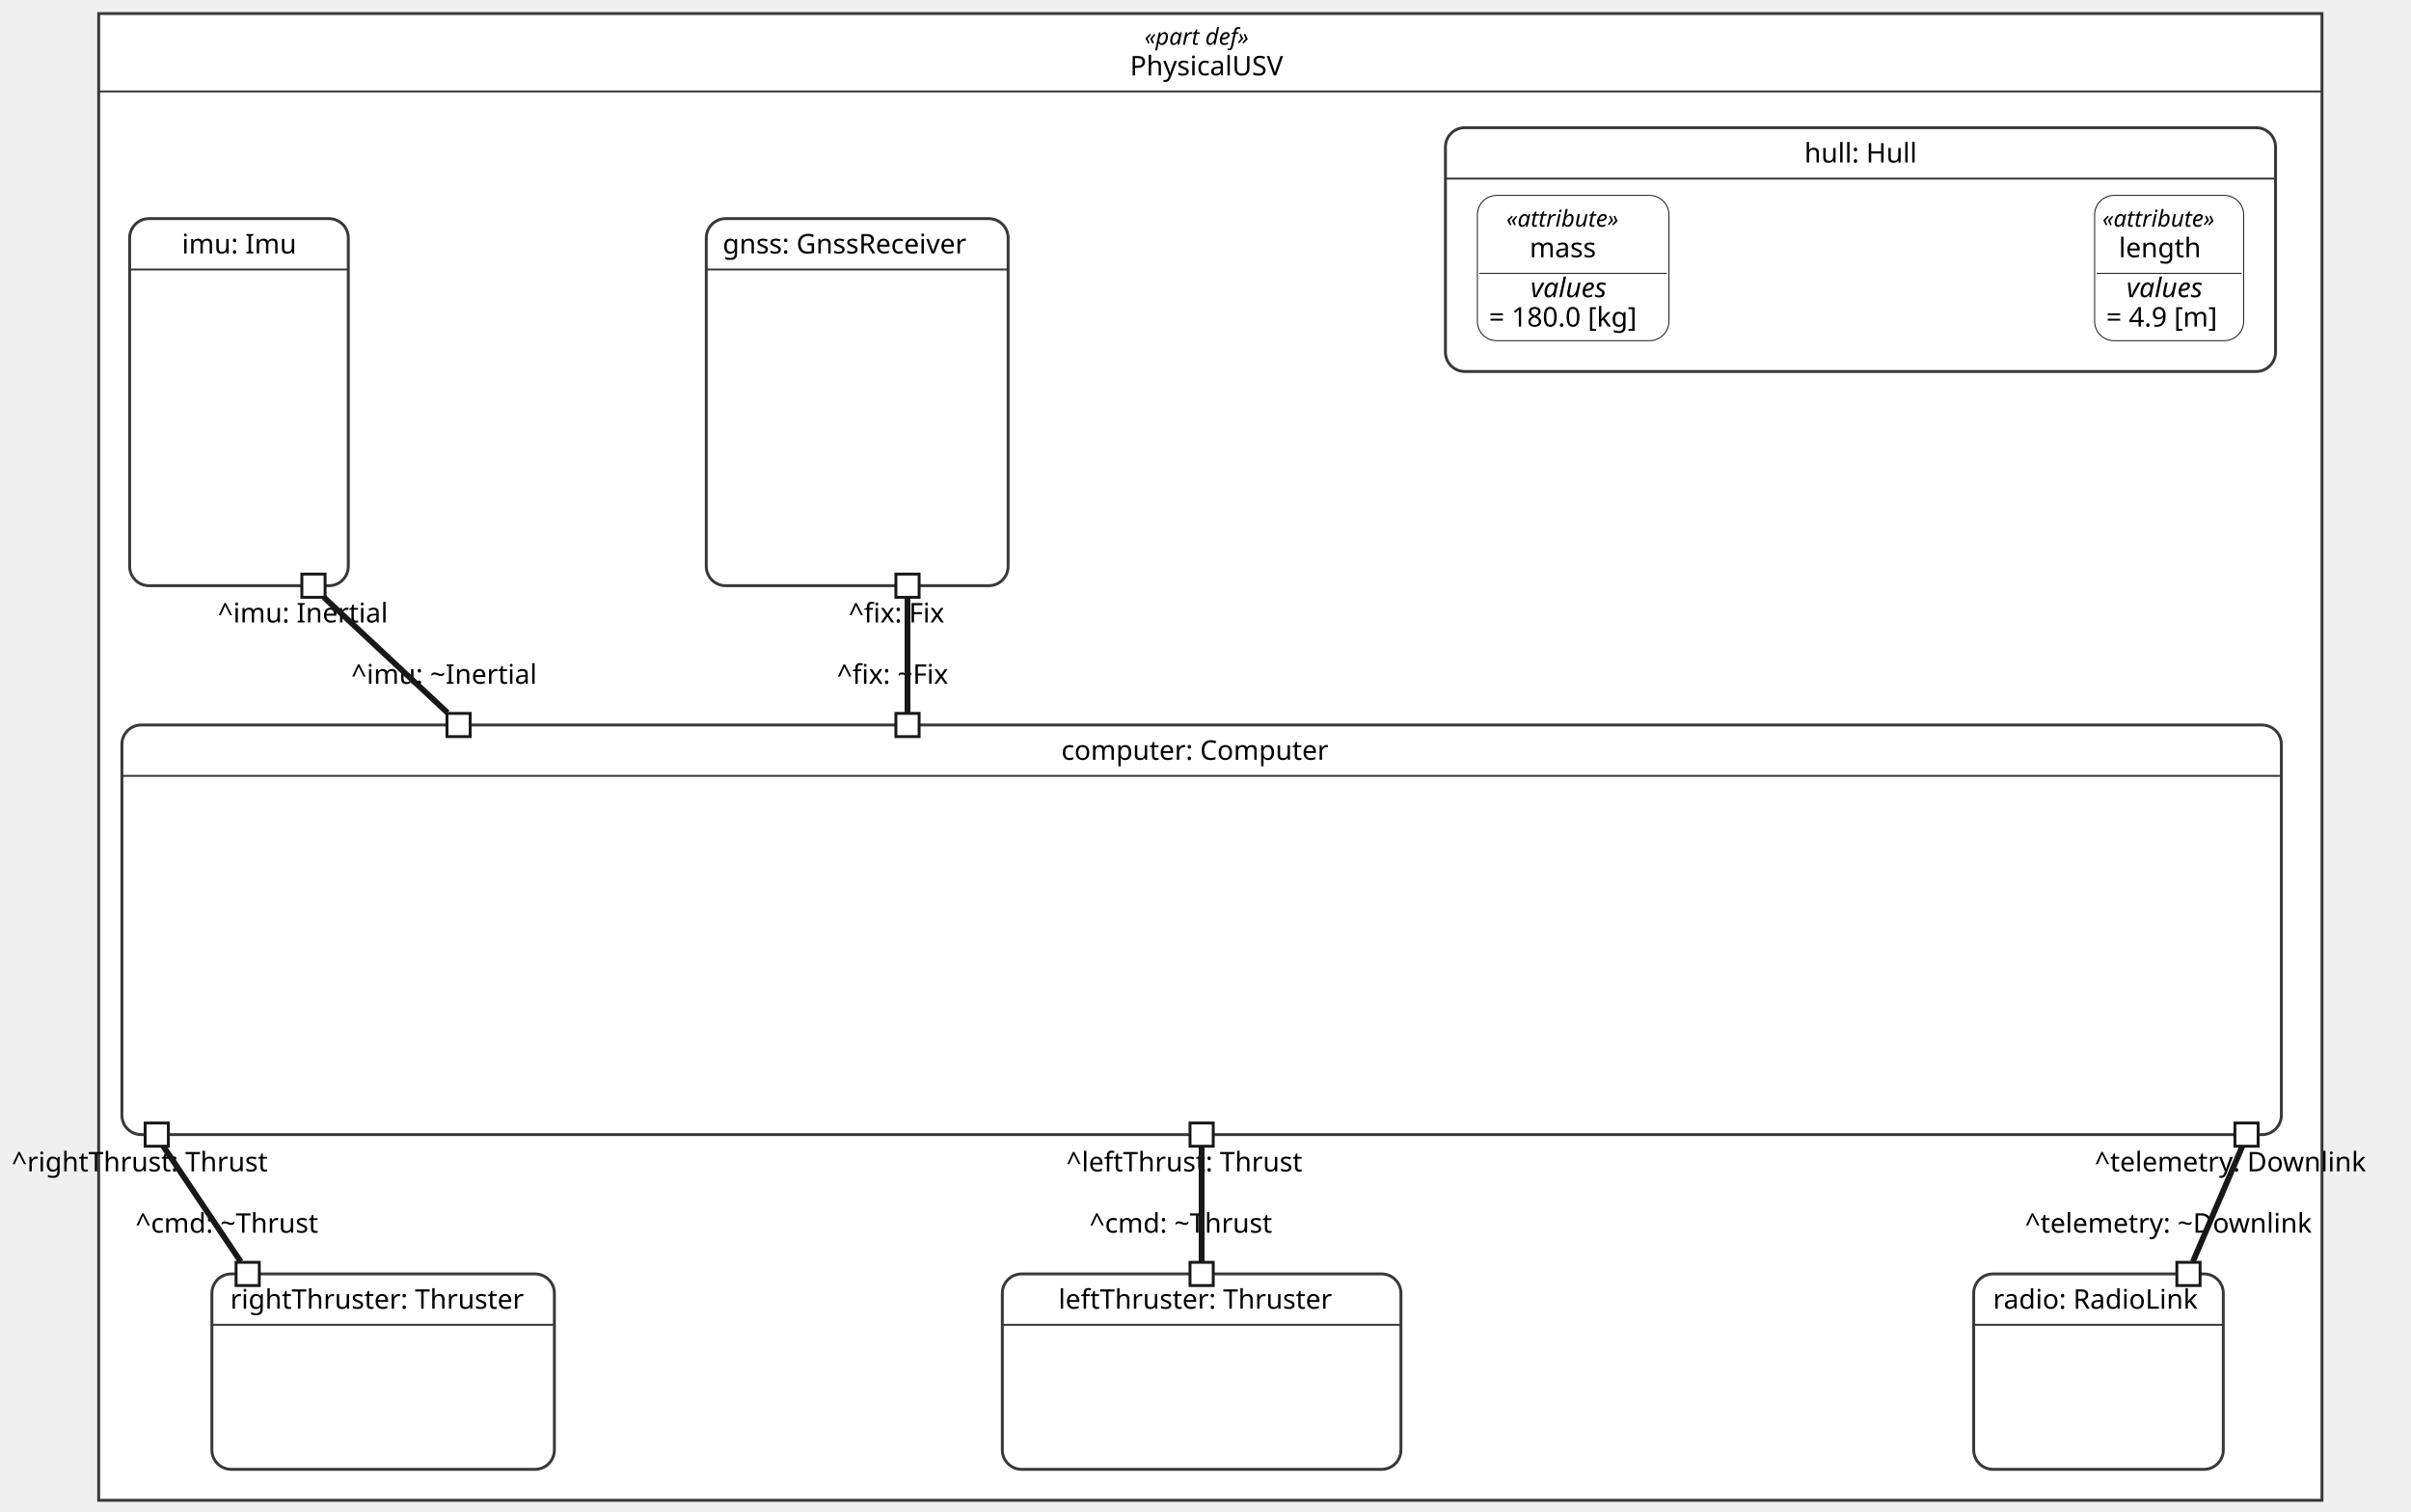
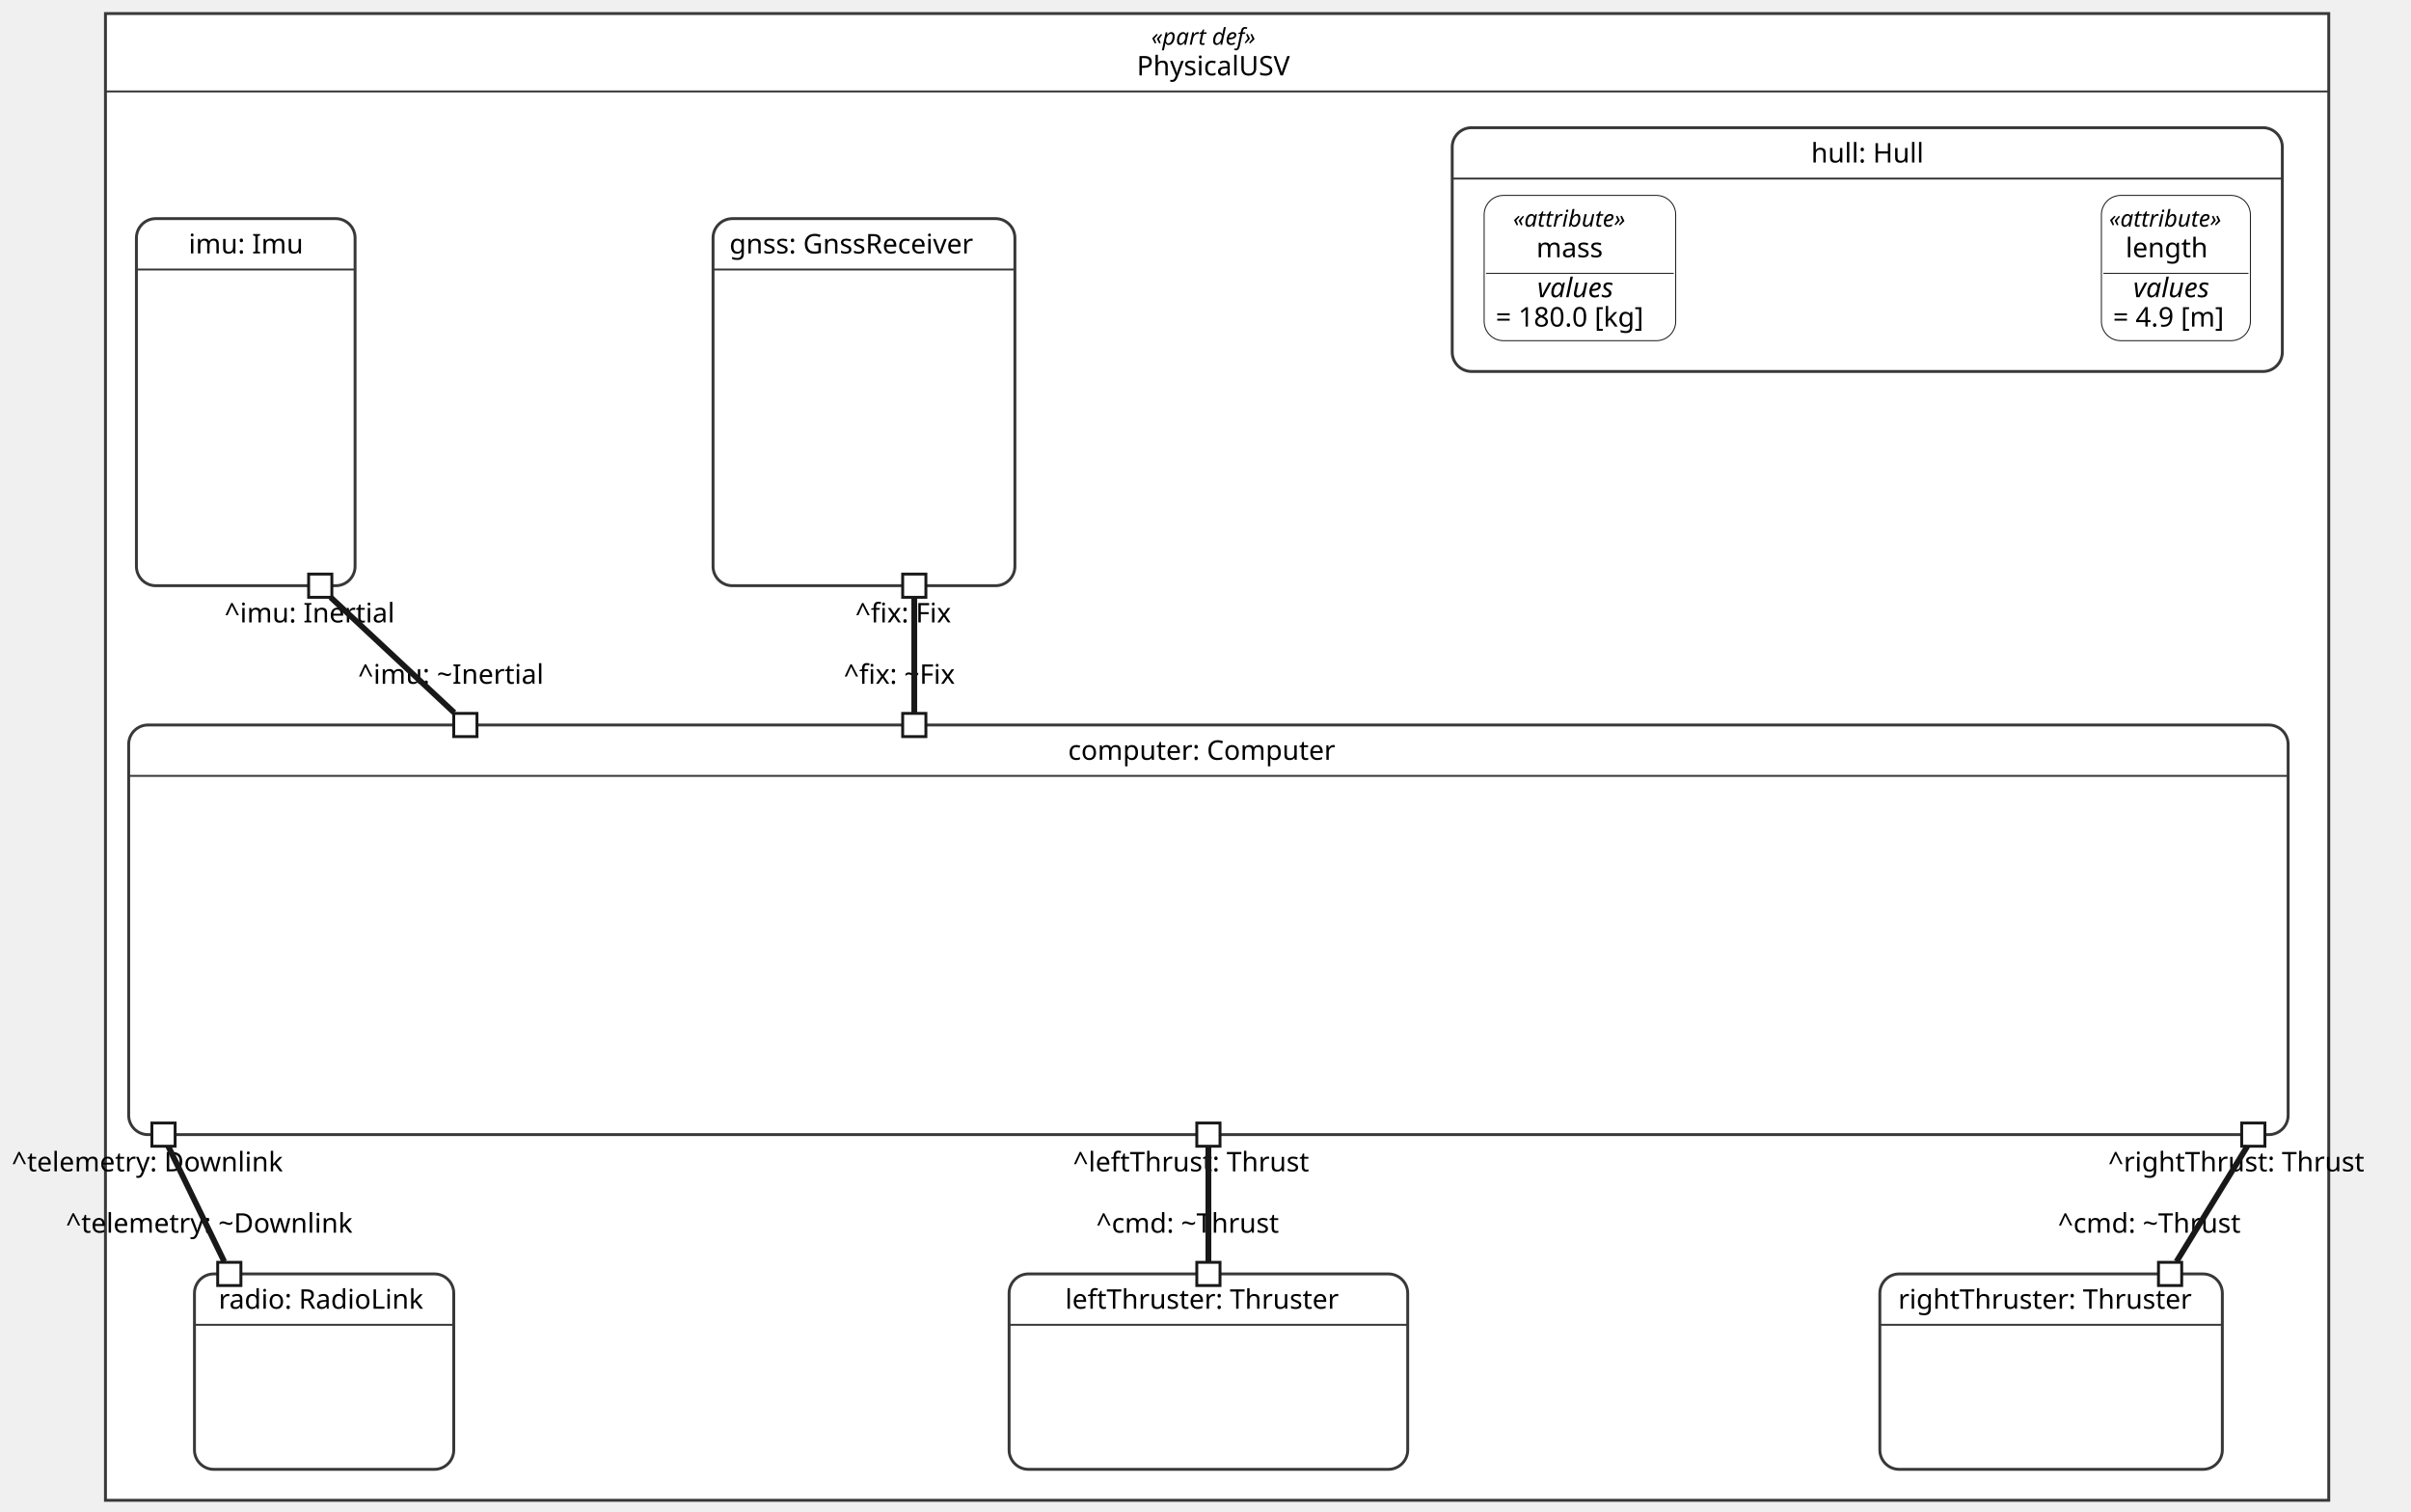
<svg xmlns="http://www.w3.org/2000/svg" xmlns:xlink="http://www.w3.org/1999/xlink" contentStyleType="text/css" height="781px" preserveAspectRatio="none" style="width:1246px;height:781px;background:#FFFFFF;" version="1.1" viewBox="0 0 1246 781" width="1246px" zoomAndPan="magnify">
  <defs />
  <g>
    <g id="cluster_E1">
-       <a href="psysml:22ed3a09-f235-47b2-958a-5ccb75c629e2" target="_top" title="psysml:22ed3a09-f235-47b2-958a-5ccb75c629e2" xlink:actuate="onRequest" xlink:href="psysml:22ed3a09-f235-47b2-958a-5ccb75c629e2" xlink:show="new" xlink:title="psysml:22ed3a09-f235-47b2-958a-5ccb75c629e2" xlink:type="simple">
-         <rect fill="#FFFFFF" height="768.44" id="E1" style="stroke:#383838;stroke-width:1.5;" width="1149" x="51" y="7" />
-         <text fill="#000000" font-family="sans-serif" font-size="12" font-style="italic" lengthAdjust="spacing" textLength="68" x="591.5" y="23.139">«part  def»</text>
-         <text fill="#000000" font-family="sans-serif" font-size="14" lengthAdjust="spacing" textLength="83" x="584" y="38.964">PhysicalUSV</text>
-         <line style="stroke:#383838;stroke-width:1.0;" x1="51" x2="1200" y1="47.266" y2="47.266" />
+       <a href="psysml:f2253df2-6af8-4d0e-8719-fd77f3358cf8" target="_top" title="psysml:f2253df2-6af8-4d0e-8719-fd77f3358cf8" xlink:actuate="onRequest" xlink:href="psysml:f2253df2-6af8-4d0e-8719-fd77f3358cf8" xlink:show="new" xlink:title="psysml:f2253df2-6af8-4d0e-8719-fd77f3358cf8" xlink:type="simple">
+         <rect fill="#FFFFFF" height="768.44" id="E1" style="stroke:#383838;stroke-width:1.5;" width="1149" x="54.5" y="7" />
+         <text fill="#000000" font-family="sans-serif" font-size="12" font-style="italic" lengthAdjust="spacing" textLength="68" x="595" y="23.139">«part  def»</text>
+         <text fill="#000000" font-family="sans-serif" font-size="14" lengthAdjust="spacing" textLength="83" x="587.5" y="38.964">PhysicalUSV</text>
+         <line style="stroke:#383838;stroke-width:1.0;" x1="54.5" x2="1203.5" y1="47.266" y2="47.266" />
      </a>
    </g>
    <g id="cluster_E2">
-       <a href="psysml:32a7881c-6265-4513-9049-7f98820aea71" target="_top" title="psysml:32a7881c-6265-4513-9049-7f98820aea71" xlink:actuate="onRequest" xlink:href="psysml:32a7881c-6265-4513-9049-7f98820aea71" xlink:show="new" xlink:title="psysml:32a7881c-6265-4513-9049-7f98820aea71" xlink:type="simple">
-         <rect fill="#FFFFFF" height="126" id="E2" rx="10" ry="10" style="stroke:#383838;stroke-width:1.5;" width="429" x="747" y="66" />
-         <text fill="#000000" font-family="sans-serif" font-size="14" lengthAdjust="spacing" textLength="58" x="932.5" y="83.995">hull: Hull</text>
-         <line style="stroke:#383838;stroke-width:1.0;" x1="747" x2="1176" y1="92.297" y2="92.297" />
+       <a href="psysml:49d9102e-eaa3-4360-b7e0-343f01672f33" target="_top" title="psysml:49d9102e-eaa3-4360-b7e0-343f01672f33" xlink:actuate="onRequest" xlink:href="psysml:49d9102e-eaa3-4360-b7e0-343f01672f33" xlink:show="new" xlink:title="psysml:49d9102e-eaa3-4360-b7e0-343f01672f33" xlink:type="simple">
+         <rect fill="#FFFFFF" height="126" id="E2" rx="10" ry="10" style="stroke:#383838;stroke-width:1.5;" width="429" x="750.5" y="66" />
+         <text fill="#000000" font-family="sans-serif" font-size="14" lengthAdjust="spacing" textLength="58" x="936" y="83.995">hull: Hull</text>
+         <line style="stroke:#383838;stroke-width:1.0;" x1="750.5" x2="1179.5" y1="92.297" y2="92.297" />
      </a>
    </g>
    <g id="cluster_E5">
-       <a href="psysml:dc610840-1cfa-4d06-946f-f416af5ad27e" target="_top" title="psysml:dc610840-1cfa-4d06-946f-f416af5ad27e" xlink:actuate="onRequest" xlink:href="psysml:dc610840-1cfa-4d06-946f-f416af5ad27e" xlink:show="new" xlink:title="psysml:dc610840-1cfa-4d06-946f-f416af5ad27e" xlink:type="simple">
-         <rect fill="#FFFFFF" height="101" id="E5" rx="10" ry="10" style="stroke:#383838;stroke-width:1.5;" width="206" x="518" y="658.44" />
-         <text fill="#000000" font-family="sans-serif" font-size="14" lengthAdjust="spacing" textLength="148" x="547" y="676.435">leftThruster: Thruster</text>
-         <line style="stroke:#383838;stroke-width:1.0;" x1="518" x2="724" y1="684.737" y2="684.737" />
+       <a href="psysml:98781d32-8ae9-412a-b214-383e973e4419" target="_top" title="psysml:98781d32-8ae9-412a-b214-383e973e4419" xlink:actuate="onRequest" xlink:href="psysml:98781d32-8ae9-412a-b214-383e973e4419" xlink:show="new" xlink:title="psysml:98781d32-8ae9-412a-b214-383e973e4419" xlink:type="simple">
+         <rect fill="#FFFFFF" height="101" id="E5" rx="10" ry="10" style="stroke:#383838;stroke-width:1.5;" width="206" x="521.5" y="658.44" />
+         <text fill="#000000" font-family="sans-serif" font-size="14" lengthAdjust="spacing" textLength="148" x="550.5" y="676.435">leftThruster: Thruster</text>
+         <line style="stroke:#383838;stroke-width:1.0;" x1="521.5" x2="727.5" y1="684.737" y2="684.737" />
      </a>
    </g>
    <g id="cluster_E7">
-       <a href="psysml:55d29156-dfee-4892-9f6b-d3f9e4b67cd7" target="_top" title="psysml:55d29156-dfee-4892-9f6b-d3f9e4b67cd7" xlink:actuate="onRequest" xlink:href="psysml:55d29156-dfee-4892-9f6b-d3f9e4b67cd7" xlink:show="new" xlink:title="psysml:55d29156-dfee-4892-9f6b-d3f9e4b67cd7" xlink:type="simple">
-         <rect fill="#FFFFFF" height="101" id="E7" rx="10" ry="10" style="stroke:#383838;stroke-width:1.5;" width="177" x="109.5" y="658.44" />
-         <text fill="#000000" font-family="sans-serif" font-size="14" lengthAdjust="spacing" textLength="158" x="119" y="676.435">rightThruster: Thruster</text>
-         <line style="stroke:#383838;stroke-width:1.0;" x1="109.5" x2="286.5" y1="684.737" y2="684.737" />
+       <a href="psysml:57a9e233-e810-46f0-8472-800a75d780d9" target="_top" title="psysml:57a9e233-e810-46f0-8472-800a75d780d9" xlink:actuate="onRequest" xlink:href="psysml:57a9e233-e810-46f0-8472-800a75d780d9" xlink:show="new" xlink:title="psysml:57a9e233-e810-46f0-8472-800a75d780d9" xlink:type="simple">
+         <rect fill="#FFFFFF" height="101" id="E7" rx="10" ry="10" style="stroke:#383838;stroke-width:1.5;" width="177" x="971.5" y="658.44" />
+         <text fill="#000000" font-family="sans-serif" font-size="14" lengthAdjust="spacing" textLength="158" x="981" y="676.435">rightThruster: Thruster</text>
+         <line style="stroke:#383838;stroke-width:1.0;" x1="971.5" x2="1148.5" y1="684.737" y2="684.737" />
      </a>
    </g>
    <g id="cluster_E9">
-       <a href="psysml:afebcab4-f4f2-447f-9298-8e236e1496b1" target="_top" title="psysml:afebcab4-f4f2-447f-9298-8e236e1496b1" xlink:actuate="onRequest" xlink:href="psysml:afebcab4-f4f2-447f-9298-8e236e1496b1" xlink:show="new" xlink:title="psysml:afebcab4-f4f2-447f-9298-8e236e1496b1" xlink:type="simple">
-         <rect fill="#FFFFFF" height="189.72" id="E9" rx="10" ry="10" style="stroke:#383838;stroke-width:1.5;" width="156" x="365" y="113" />
-         <text fill="#000000" font-family="sans-serif" font-size="14" lengthAdjust="spacing" textLength="139" x="373.5" y="130.995">gnss: GnssReceiver</text>
-         <line style="stroke:#383838;stroke-width:1.0;" x1="365" x2="521" y1="139.297" y2="139.297" />
+       <a href="psysml:636a0728-f8f6-47d4-9e06-a3a4bbdf482c" target="_top" title="psysml:636a0728-f8f6-47d4-9e06-a3a4bbdf482c" xlink:actuate="onRequest" xlink:href="psysml:636a0728-f8f6-47d4-9e06-a3a4bbdf482c" xlink:show="new" xlink:title="psysml:636a0728-f8f6-47d4-9e06-a3a4bbdf482c" xlink:type="simple">
+         <rect fill="#FFFFFF" height="189.72" id="E9" rx="10" ry="10" style="stroke:#383838;stroke-width:1.5;" width="156" x="368.5" y="113" />
+         <text fill="#000000" font-family="sans-serif" font-size="14" lengthAdjust="spacing" textLength="139" x="377" y="130.995">gnss: GnssReceiver</text>
+         <line style="stroke:#383838;stroke-width:1.0;" x1="368.5" x2="524.5" y1="139.297" y2="139.297" />
      </a>
    </g>
    <g id="cluster_E11">
-       <a href="psysml:6a8bbe86-dc5d-4ab7-a3b4-be3c7846763f" target="_top" title="psysml:6a8bbe86-dc5d-4ab7-a3b4-be3c7846763f" xlink:actuate="onRequest" xlink:href="psysml:6a8bbe86-dc5d-4ab7-a3b4-be3c7846763f" xlink:show="new" xlink:title="psysml:6a8bbe86-dc5d-4ab7-a3b4-be3c7846763f" xlink:type="simple">
-         <rect fill="#FFFFFF" height="189.72" id="E11" rx="10" ry="10" style="stroke:#383838;stroke-width:1.5;" width="113" x="67" y="113" />
-         <text fill="#000000" font-family="sans-serif" font-size="14" lengthAdjust="spacing" textLength="59" x="94" y="130.995">imu: Imu</text>
-         <line style="stroke:#383838;stroke-width:1.0;" x1="67" x2="180" y1="139.297" y2="139.297" />
+       <a href="psysml:7e94d0f4-e040-4c70-b84d-e69cad4aacba" target="_top" title="psysml:7e94d0f4-e040-4c70-b84d-e69cad4aacba" xlink:actuate="onRequest" xlink:href="psysml:7e94d0f4-e040-4c70-b84d-e69cad4aacba" xlink:show="new" xlink:title="psysml:7e94d0f4-e040-4c70-b84d-e69cad4aacba" xlink:type="simple">
+         <rect fill="#FFFFFF" height="189.72" id="E11" rx="10" ry="10" style="stroke:#383838;stroke-width:1.5;" width="113" x="70.5" y="113" />
+         <text fill="#000000" font-family="sans-serif" font-size="14" lengthAdjust="spacing" textLength="59" x="97.5" y="130.995">imu: Imu</text>
+         <line style="stroke:#383838;stroke-width:1.0;" x1="70.5" x2="183.5" y1="139.297" y2="139.297" />
      </a>
    </g>
    <g id="cluster_E13">
-       <a href="psysml:57e37b6f-cd89-4e27-bf85-5b8bc3964f6f" target="_top" title="psysml:57e37b6f-cd89-4e27-bf85-5b8bc3964f6f" xlink:actuate="onRequest" xlink:href="psysml:57e37b6f-cd89-4e27-bf85-5b8bc3964f6f" xlink:show="new" xlink:title="psysml:57e37b6f-cd89-4e27-bf85-5b8bc3964f6f" xlink:type="simple">
-         <rect fill="#FFFFFF" height="211.72" id="E13" rx="10" ry="10" style="stroke:#383838;stroke-width:1.5;" width="1116" x="63" y="374.72" />
-         <text fill="#000000" font-family="sans-serif" font-size="14" lengthAdjust="spacing" textLength="145" x="548.5" y="392.715">computer: Computer</text>
-         <line style="stroke:#383838;stroke-width:1.0;" x1="63" x2="1179" y1="401.017" y2="401.017" />
+       <a href="psysml:1f4edba8-d4e7-493f-a6e9-0179896b4ef0" target="_top" title="psysml:1f4edba8-d4e7-493f-a6e9-0179896b4ef0" xlink:actuate="onRequest" xlink:href="psysml:1f4edba8-d4e7-493f-a6e9-0179896b4ef0" xlink:show="new" xlink:title="psysml:1f4edba8-d4e7-493f-a6e9-0179896b4ef0" xlink:type="simple">
+         <rect fill="#FFFFFF" height="211.72" id="E13" rx="10" ry="10" style="stroke:#383838;stroke-width:1.5;" width="1116" x="66.5" y="374.72" />
+         <text fill="#000000" font-family="sans-serif" font-size="14" lengthAdjust="spacing" textLength="145" x="552" y="392.715">computer: Computer</text>
+         <line style="stroke:#383838;stroke-width:1.0;" x1="66.5" x2="1182.5" y1="401.017" y2="401.017" />
      </a>
    </g>
    <g id="cluster_E19">
-       <a href="psysml:0f961d97-98ca-476e-a633-5e2cf5ad88d3" target="_top" title="psysml:0f961d97-98ca-476e-a633-5e2cf5ad88d3" xlink:actuate="onRequest" xlink:href="psysml:0f961d97-98ca-476e-a633-5e2cf5ad88d3" xlink:show="new" xlink:title="psysml:0f961d97-98ca-476e-a633-5e2cf5ad88d3" xlink:type="simple">
-         <rect fill="#FFFFFF" height="101" id="E19" rx="10" ry="10" style="stroke:#383838;stroke-width:1.5;" width="129" x="1020" y="658.44" />
-         <text fill="#000000" font-family="sans-serif" font-size="14" lengthAdjust="spacing" textLength="109" x="1030" y="676.435">radio: RadioLink</text>
-         <line style="stroke:#383838;stroke-width:1.0;" x1="1020" x2="1149" y1="684.737" y2="684.737" />
+       <a href="psysml:0937f397-98ce-453d-a58c-19957626fd50" target="_top" title="psysml:0937f397-98ce-453d-a58c-19957626fd50" xlink:actuate="onRequest" xlink:href="psysml:0937f397-98ce-453d-a58c-19957626fd50" xlink:show="new" xlink:title="psysml:0937f397-98ce-453d-a58c-19957626fd50" xlink:type="simple">
+         <rect fill="#FFFFFF" height="101" id="E19" rx="10" ry="10" style="stroke:#383838;stroke-width:1.5;" width="134" x="100.5" y="658.44" />
+         <text fill="#000000" font-family="sans-serif" font-size="14" lengthAdjust="spacing" textLength="109" x="113" y="676.435">radio: RadioLink</text>
+         <line style="stroke:#383838;stroke-width:1.0;" x1="100.5" x2="234.5" y1="684.737" y2="684.737" />
      </a>
    </g>
-     <a href="psysml:4ee57b6b-493b-45f5-8c51-1c4a9e177d6a" target="_top" title="psysml:4ee57b6b-493b-45f5-8c51-1c4a9e177d6a" xlink:actuate="onRequest" xlink:href="psysml:4ee57b6b-493b-45f5-8c51-1c4a9e177d6a" xlink:show="new" xlink:title="psysml:4ee57b6b-493b-45f5-8c51-1c4a9e177d6a" xlink:type="simple">
+     <a href="psysml:142b1998-a571-4906-8815-c748c4936e3e" target="_top" title="psysml:142b1998-a571-4906-8815-c748c4936e3e" xlink:actuate="onRequest" xlink:href="psysml:142b1998-a571-4906-8815-c748c4936e3e" xlink:show="new" xlink:title="psysml:142b1998-a571-4906-8815-c748c4936e3e" xlink:type="simple">
      <g id="elem_E3">
-         <rect fill="#FFFFFF" height="75.081" id="E3" rx="10" ry="10" style="stroke:#181818;stroke-width:0.5;" width="77" x="1082.5" y="101" />
-         <text fill="#000000" font-family="sans-serif" font-size="12" font-style="italic" lengthAdjust="spacing" textLength="69" x="1086.5" y="117.139">«attribute»</text>
-         <text fill="#000000" font-family="sans-serif" font-size="14" lengthAdjust="spacing" textLength="44" x="1095" y="132.964">length</text>
-         <line style="stroke:#181818;stroke-width:0.5;" x1="1083.5" x2="1158.5" y1="141.266" y2="141.266" />
-         <text fill="#000000" font-family="sans-serif" font-size="14" lengthAdjust="spacing" textLength="65" x="1088.5" y="168.78">= 4.9 [m]</text>
-         <text fill="#000000" font-family="sans-serif" font-size="14" font-style="italic" lengthAdjust="spacing" textLength="44" x="1099" y="153.612">values</text>
+         <rect fill="#FFFFFF" height="75.081" id="E3" rx="10" ry="10" style="stroke:#181818;stroke-width:0.5;" width="77" x="1086" y="101" />
+         <text fill="#000000" font-family="sans-serif" font-size="12" font-style="italic" lengthAdjust="spacing" textLength="69" x="1090" y="117.139">«attribute»</text>
+         <text fill="#000000" font-family="sans-serif" font-size="14" lengthAdjust="spacing" textLength="44" x="1098.5" y="132.964">length</text>
+         <line style="stroke:#181818;stroke-width:0.5;" x1="1087" x2="1162" y1="141.266" y2="141.266" />
+         <text fill="#000000" font-family="sans-serif" font-size="14" lengthAdjust="spacing" textLength="65" x="1092" y="168.78">= 4.9 [m]</text>
+         <text fill="#000000" font-family="sans-serif" font-size="14" font-style="italic" lengthAdjust="spacing" textLength="44" x="1102.5" y="153.612">values</text>
      </g>
    </a>
-     <a href="psysml:edbc8081-2a7f-4976-bdf4-2d621f8b8dd0" target="_top" title="psysml:edbc8081-2a7f-4976-bdf4-2d621f8b8dd0" xlink:actuate="onRequest" xlink:href="psysml:edbc8081-2a7f-4976-bdf4-2d621f8b8dd0" xlink:show="new" xlink:title="psysml:edbc8081-2a7f-4976-bdf4-2d621f8b8dd0" xlink:type="simple">
+     <a href="psysml:f817db9b-fd22-4083-ae18-987bb4dc0bf5" target="_top" title="psysml:f817db9b-fd22-4083-ae18-987bb4dc0bf5" xlink:actuate="onRequest" xlink:href="psysml:f817db9b-fd22-4083-ae18-987bb4dc0bf5" xlink:show="new" xlink:title="psysml:f817db9b-fd22-4083-ae18-987bb4dc0bf5" xlink:type="simple">
      <g id="elem_E4">
-         <rect fill="#FFFFFF" height="75.081" id="E4" rx="10" ry="10" style="stroke:#181818;stroke-width:0.5;" width="99" x="763.5" y="101" />
-         <text fill="#000000" font-family="sans-serif" font-size="12" font-style="italic" lengthAdjust="spacing" textLength="69" x="778.5" y="117.139">«attribute»</text>
-         <text fill="#000000" font-family="sans-serif" font-size="14" lengthAdjust="spacing" textLength="37" x="790.5" y="132.964">mass</text>
-         <line style="stroke:#181818;stroke-width:0.5;" x1="764.5" x2="861.5" y1="141.266" y2="141.266" />
-         <text fill="#000000" font-family="sans-serif" font-size="14" lengthAdjust="spacing" textLength="87" x="769.5" y="168.78">= 180.0 [kg]</text>
-         <text fill="#000000" font-family="sans-serif" font-size="14" font-style="italic" lengthAdjust="spacing" textLength="44" x="791" y="153.612">values</text>
+         <rect fill="#FFFFFF" height="75.081" id="E4" rx="10" ry="10" style="stroke:#181818;stroke-width:0.5;" width="99" x="767" y="101" />
+         <text fill="#000000" font-family="sans-serif" font-size="12" font-style="italic" lengthAdjust="spacing" textLength="69" x="782" y="117.139">«attribute»</text>
+         <text fill="#000000" font-family="sans-serif" font-size="14" lengthAdjust="spacing" textLength="37" x="794" y="132.964">mass</text>
+         <line style="stroke:#181818;stroke-width:0.5;" x1="768" x2="865" y1="141.266" y2="141.266" />
+         <text fill="#000000" font-family="sans-serif" font-size="14" lengthAdjust="spacing" textLength="87" x="773" y="168.78">= 180.0 [kg]</text>
+         <text fill="#000000" font-family="sans-serif" font-size="14" font-style="italic" lengthAdjust="spacing" textLength="44" x="794.5" y="153.612">values</text>
      </g>
    </a>
-     <text fill="#000000" font-family="sans-serif" font-size="14" lengthAdjust="spacing" textLength="108" x="563" y="637.138">^cmd: ~Thrust</text>
-     <rect fill="#FFFFFF" height="12" style="stroke:#181818;stroke-width:1.5;" width="12" x="615" y="652.44" />
-     <text fill="#000000" font-family="sans-serif" font-size="14" lengthAdjust="spacing" textLength="108" x="70" y="637.138">^cmd: ~Thrust</text>
-     <rect fill="#FFFFFF" height="12" style="stroke:#181818;stroke-width:1.5;" width="12" x="122" y="652.44" />
-     <text fill="#000000" font-family="sans-serif" font-size="14" lengthAdjust="spacing" textLength="53" x="438.5" y="321.715">^fix: Fix</text>
-     <rect fill="#FFFFFF" height="12" style="stroke:#181818;stroke-width:1.5;" width="12" x="463" y="296.72" />
-     <text fill="#000000" font-family="sans-serif" font-size="14" lengthAdjust="spacing" textLength="91" x="112.5" y="321.715">^imu: Inertial</text>
-     <rect fill="#FFFFFF" height="12" style="stroke:#181818;stroke-width:1.5;" width="12" x="156" y="296.72" />
-     <text fill="#000000" font-family="sans-serif" font-size="14" lengthAdjust="spacing" textLength="142" x="6" y="605.435">^rightThrust: Thrust</text>
-     <rect fill="#FFFFFF" height="12" style="stroke:#181818;stroke-width:1.5;" width="12" x="75" y="580.44" />
-     <text fill="#000000" font-family="sans-serif" font-size="14" lengthAdjust="spacing" textLength="65" x="432.5" y="353.418">^fix: ~Fix</text>
-     <rect fill="#FFFFFF" height="12" style="stroke:#181818;stroke-width:1.5;" width="12" x="463" y="368.72" />
-     <text fill="#000000" font-family="sans-serif" font-size="14" lengthAdjust="spacing" textLength="103" x="181.5" y="353.418">^imu: ~Inertial</text>
-     <rect fill="#FFFFFF" height="12" style="stroke:#181818;stroke-width:1.5;" width="12" x="231" y="368.72" />
-     <text fill="#000000" font-family="sans-serif" font-size="14" lengthAdjust="spacing" textLength="132" x="551" y="605.435">^leftThrust: Thrust</text>
-     <rect fill="#FFFFFF" height="12" style="stroke:#181818;stroke-width:1.5;" width="12" x="615" y="580.44" />
-     <text fill="#000000" font-family="sans-serif" font-size="14" lengthAdjust="spacing" textLength="149" x="1082.5" y="605.435">^telemetry: Downlink</text>
-     <rect fill="#FFFFFF" height="12" style="stroke:#181818;stroke-width:1.5;" width="12" x="1155" y="580.44" />
-     <text fill="#000000" font-family="sans-serif" font-size="14" lengthAdjust="spacing" textLength="161" x="1046.5" y="637.138">^telemetry: ~Downlink</text>
-     <rect fill="#FFFFFF" height="12" style="stroke:#181818;stroke-width:1.5;" width="12" x="1125" y="652.44" />
+     <text fill="#000000" font-family="sans-serif" font-size="14" lengthAdjust="spacing" textLength="108" x="566.5" y="637.138">^cmd: ~Thrust</text>
+     <rect fill="#FFFFFF" height="12" style="stroke:#181818;stroke-width:1.5;" width="12" x="618.5" y="652.44" />
+     <text fill="#000000" font-family="sans-serif" font-size="14" lengthAdjust="spacing" textLength="108" x="1063.5" y="637.138">^cmd: ~Thrust</text>
+     <rect fill="#FFFFFF" height="12" style="stroke:#181818;stroke-width:1.5;" width="12" x="1115.5" y="652.44" />
+     <text fill="#000000" font-family="sans-serif" font-size="14" lengthAdjust="spacing" textLength="53" x="442" y="321.715">^fix: Fix</text>
+     <rect fill="#FFFFFF" height="12" style="stroke:#181818;stroke-width:1.5;" width="12" x="466.5" y="296.72" />
+     <text fill="#000000" font-family="sans-serif" font-size="14" lengthAdjust="spacing" textLength="91" x="116" y="321.715">^imu: Inertial</text>
+     <rect fill="#FFFFFF" height="12" style="stroke:#181818;stroke-width:1.5;" width="12" x="159.5" y="296.72" />
+     <text fill="#000000" font-family="sans-serif" font-size="14" lengthAdjust="spacing" textLength="149" x="6" y="605.435">^telemetry: Downlink</text>
+     <rect fill="#FFFFFF" height="12" style="stroke:#181818;stroke-width:1.5;" width="12" x="78.5" y="580.44" />
+     <text fill="#000000" font-family="sans-serif" font-size="14" lengthAdjust="spacing" textLength="65" x="436" y="353.418">^fix: ~Fix</text>
+     <rect fill="#FFFFFF" height="12" style="stroke:#181818;stroke-width:1.5;" width="12" x="466.5" y="368.72" />
+     <text fill="#000000" font-family="sans-serif" font-size="14" lengthAdjust="spacing" textLength="103" x="185" y="353.418">^imu: ~Inertial</text>
+     <rect fill="#FFFFFF" height="12" style="stroke:#181818;stroke-width:1.5;" width="12" x="234.5" y="368.72" />
+     <text fill="#000000" font-family="sans-serif" font-size="14" lengthAdjust="spacing" textLength="132" x="554.5" y="605.435">^leftThrust: Thrust</text>
+     <rect fill="#FFFFFF" height="12" style="stroke:#181818;stroke-width:1.5;" width="12" x="618.5" y="580.44" />
+     <text fill="#000000" font-family="sans-serif" font-size="14" lengthAdjust="spacing" textLength="142" x="1089.5" y="605.435">^rightThrust: Thrust</text>
+     <rect fill="#FFFFFF" height="12" style="stroke:#181818;stroke-width:1.5;" width="12" x="1158.5" y="580.44" />
+     <text fill="#000000" font-family="sans-serif" font-size="14" lengthAdjust="spacing" textLength="161" x="34" y="637.138">^telemetry: ~Downlink</text>
+     <rect fill="#FFFFFF" height="12" style="stroke:#181818;stroke-width:1.5;" width="12" x="112.5" y="652.44" />
    <g id="link_E17_E6">
-       <a href="psysml:e1452058-5a7b-4b4d-b7f6-cc1040ad6d6a" target="_top" title="psysml:e1452058-5a7b-4b4d-b7f6-cc1040ad6d6a" xlink:actuate="onRequest" xlink:href="psysml:e1452058-5a7b-4b4d-b7f6-cc1040ad6d6a" xlink:show="new" xlink:title="psysml:e1452058-5a7b-4b4d-b7f6-cc1040ad6d6a" xlink:type="simple">
-         <path d="M621,592.47 C621,605.26 621,638.92 621,652.07 " fill="none" id="E17-E6" style="stroke:#181818;stroke-width:3.0;" />
+       <a href="psysml:8fae0960-189f-49c6-92b8-a1a6495ba461" target="_top" title="psysml:8fae0960-189f-49c6-92b8-a1a6495ba461" xlink:actuate="onRequest" xlink:href="psysml:8fae0960-189f-49c6-92b8-a1a6495ba461" xlink:show="new" xlink:title="psysml:8fae0960-189f-49c6-92b8-a1a6495ba461" xlink:type="simple">
+         <path d="M624.5,592.47 C624.5,605.26 624.5,638.92 624.5,652.07 " fill="none" id="E17-E6" style="stroke:#181818;stroke-width:3.0;" />
      </a>
    </g>
-     <g id="link_E14_E8">
-       <a href="psysml:7e6857f9-813b-48b8-b9e2-e60080aadc0a" target="_top" title="psysml:7e6857f9-813b-48b8-b9e2-e60080aadc0a" xlink:actuate="onRequest" xlink:href="psysml:7e6857f9-813b-48b8-b9e2-e60080aadc0a" xlink:show="new" xlink:title="psysml:7e6857f9-813b-48b8-b9e2-e60080aadc0a" xlink:type="simple">
-         <path d="M84.38,592.47 C92.97,605.26 115.57,638.92 124.39,652.07 " fill="none" id="E14-E8" style="stroke:#181818;stroke-width:3.0;" />
+     <g id="link_E18_E8">
+       <a href="psysml:7f417862-240d-4fe7-983e-1e44bb04204f" target="_top" title="psysml:7f417862-240d-4fe7-983e-1e44bb04204f" xlink:actuate="onRequest" xlink:href="psysml:7f417862-240d-4fe7-983e-1e44bb04204f" xlink:show="new" xlink:title="psysml:7f417862-240d-4fe7-983e-1e44bb04204f" xlink:type="simple">
+         <path d="M1161.41,592.47 C1153.55,605.26 1132.87,638.92 1124.8,652.07 " fill="none" id="E18-E8" style="stroke:#181818;stroke-width:3.0;" />
      </a>
    </g>
    <g id="link_E10_E15">
-       <a href="psysml:79685791-328a-4481-88f7-4c43d14e29b0" target="_top" title="psysml:79685791-328a-4481-88f7-4c43d14e29b0" xlink:actuate="onRequest" xlink:href="psysml:79685791-328a-4481-88f7-4c43d14e29b0" xlink:show="new" xlink:title="psysml:79685791-328a-4481-88f7-4c43d14e29b0" xlink:type="simple">
-         <path d="M469,308.75 C469,321.54 469,355.2 469,368.35 " fill="none" id="E10-E15" style="stroke:#181818;stroke-width:3.0;" />
+       <a href="psysml:cac396e1-9c2e-49b8-8885-51c29bf2ed5d" target="_top" title="psysml:cac396e1-9c2e-49b8-8885-51c29bf2ed5d" xlink:actuate="onRequest" xlink:href="psysml:cac396e1-9c2e-49b8-8885-51c29bf2ed5d" xlink:show="new" xlink:title="psysml:cac396e1-9c2e-49b8-8885-51c29bf2ed5d" xlink:type="simple">
+         <path d="M472.5,308.75 C472.5,321.54 472.5,355.2 472.5,368.35 " fill="none" id="E10-E15" style="stroke:#181818;stroke-width:3.0;" />
      </a>
    </g>
    <g id="link_E12_E16">
-       <a href="psysml:a95fe537-d07c-4644-b78a-2bc289759567" target="_top" title="psysml:a95fe537-d07c-4644-b78a-2bc289759567" xlink:actuate="onRequest" xlink:href="psysml:a95fe537-d07c-4644-b78a-2bc289759567" xlink:show="new" xlink:title="psysml:a95fe537-d07c-4644-b78a-2bc289759567" xlink:type="simple">
-         <path d="M167.39,308.75 C181.1,321.54 217.16,355.2 231.25,368.35 " fill="none" id="E12-E16" style="stroke:#181818;stroke-width:3.0;" />
+       <a href="psysml:c669828d-b1fc-4175-8ba5-409928ef2988" target="_top" title="psysml:c669828d-b1fc-4175-8ba5-409928ef2988" xlink:actuate="onRequest" xlink:href="psysml:c669828d-b1fc-4175-8ba5-409928ef2988" xlink:show="new" xlink:title="psysml:c669828d-b1fc-4175-8ba5-409928ef2988" xlink:type="simple">
+         <path d="M170.89,308.75 C184.6,321.54 220.66,355.2 234.75,368.35 " fill="none" id="E12-E16" style="stroke:#181818;stroke-width:3.0;" />
      </a>
    </g>
-     <g id="link_E18_E20">
-       <a href="psysml:dc03103f-5039-4200-9cf4-470125a58385" target="_top" title="psysml:dc03103f-5039-4200-9cf4-470125a58385" xlink:actuate="onRequest" xlink:href="psysml:dc03103f-5039-4200-9cf4-470125a58385" xlink:show="new" xlink:title="psysml:dc03103f-5039-4200-9cf4-470125a58385" xlink:type="simple">
-         <path d="M1158.84,592.47 C1153.36,605.26 1138.94,638.92 1133.3,652.07 " fill="none" id="E18-E20" style="stroke:#181818;stroke-width:3.0;" />
+     <g id="link_E14_E20">
+       <a href="psysml:f35a1d7c-8870-465a-8002-95a52f2ab156" target="_top" title="psysml:f35a1d7c-8870-465a-8002-95a52f2ab156" xlink:actuate="onRequest" xlink:href="psysml:f35a1d7c-8870-465a-8002-95a52f2ab156" xlink:show="new" xlink:title="psysml:f35a1d7c-8870-465a-8002-95a52f2ab156" xlink:type="simple">
+         <path d="M86.95,592.47 C93.16,605.26 109.51,638.92 115.89,652.07 " fill="none" id="E14-E20" style="stroke:#181818;stroke-width:3.0;" />
      </a>
    </g>
  </g>
</svg>
